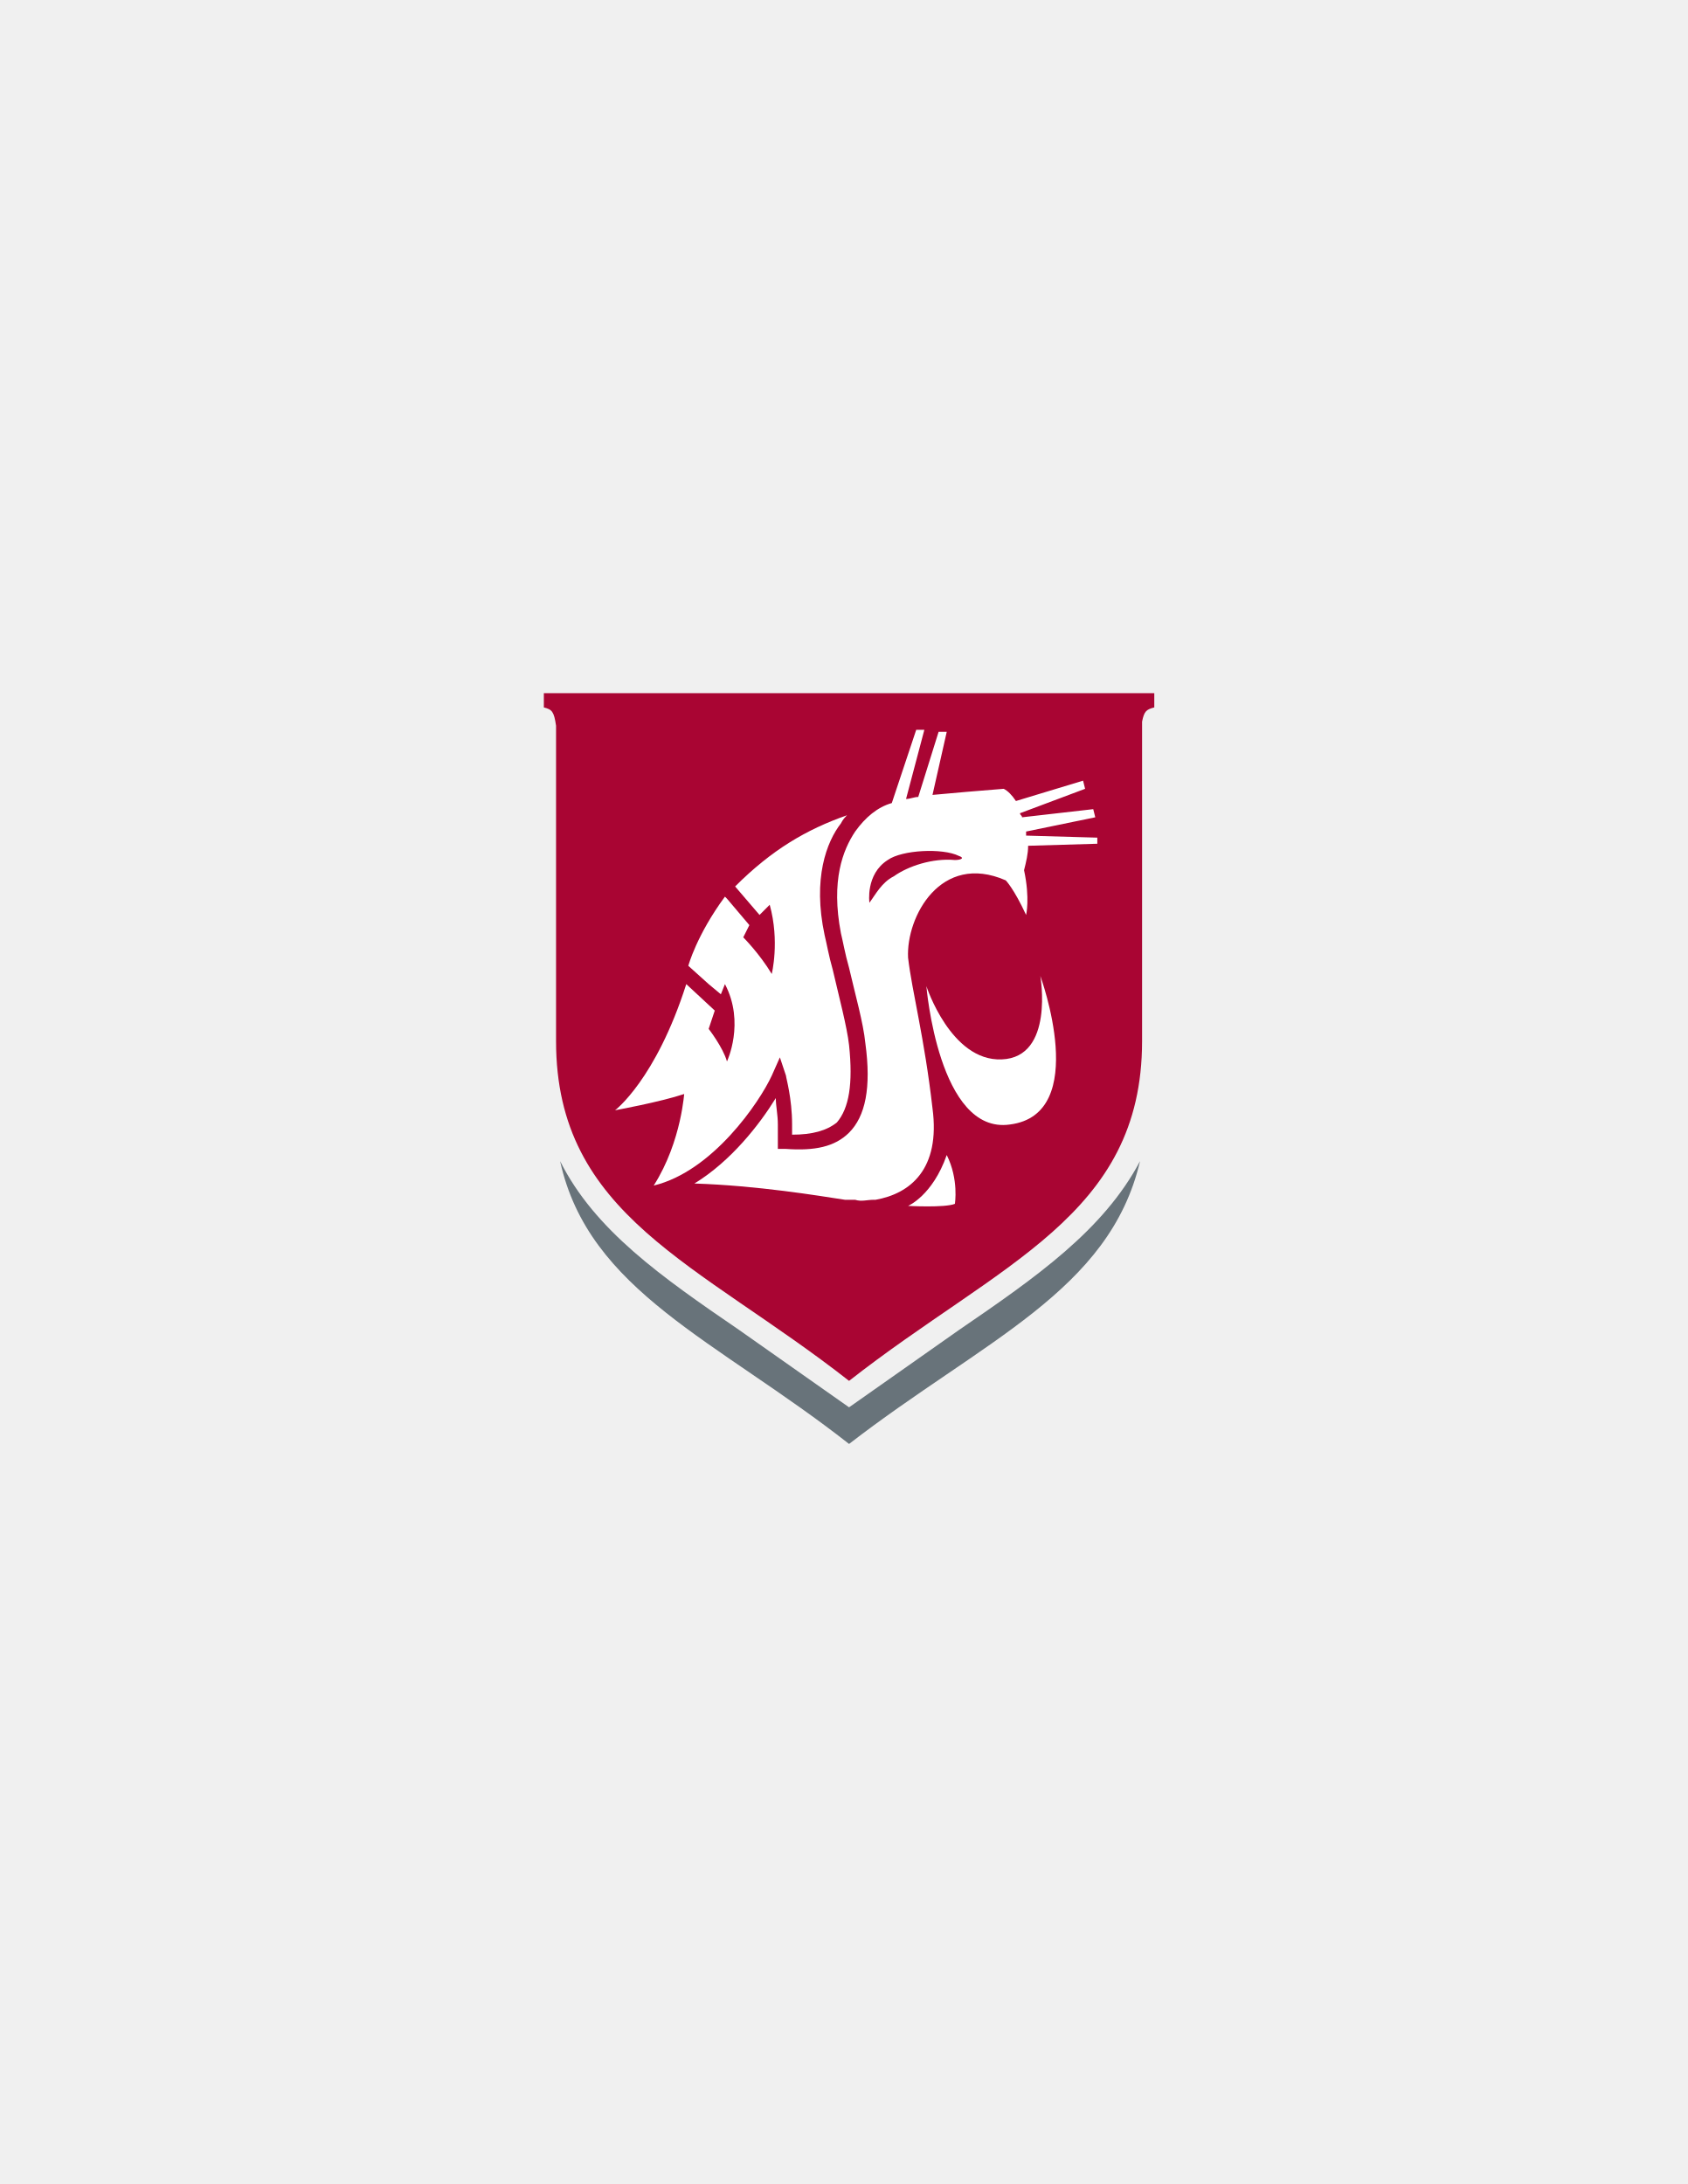
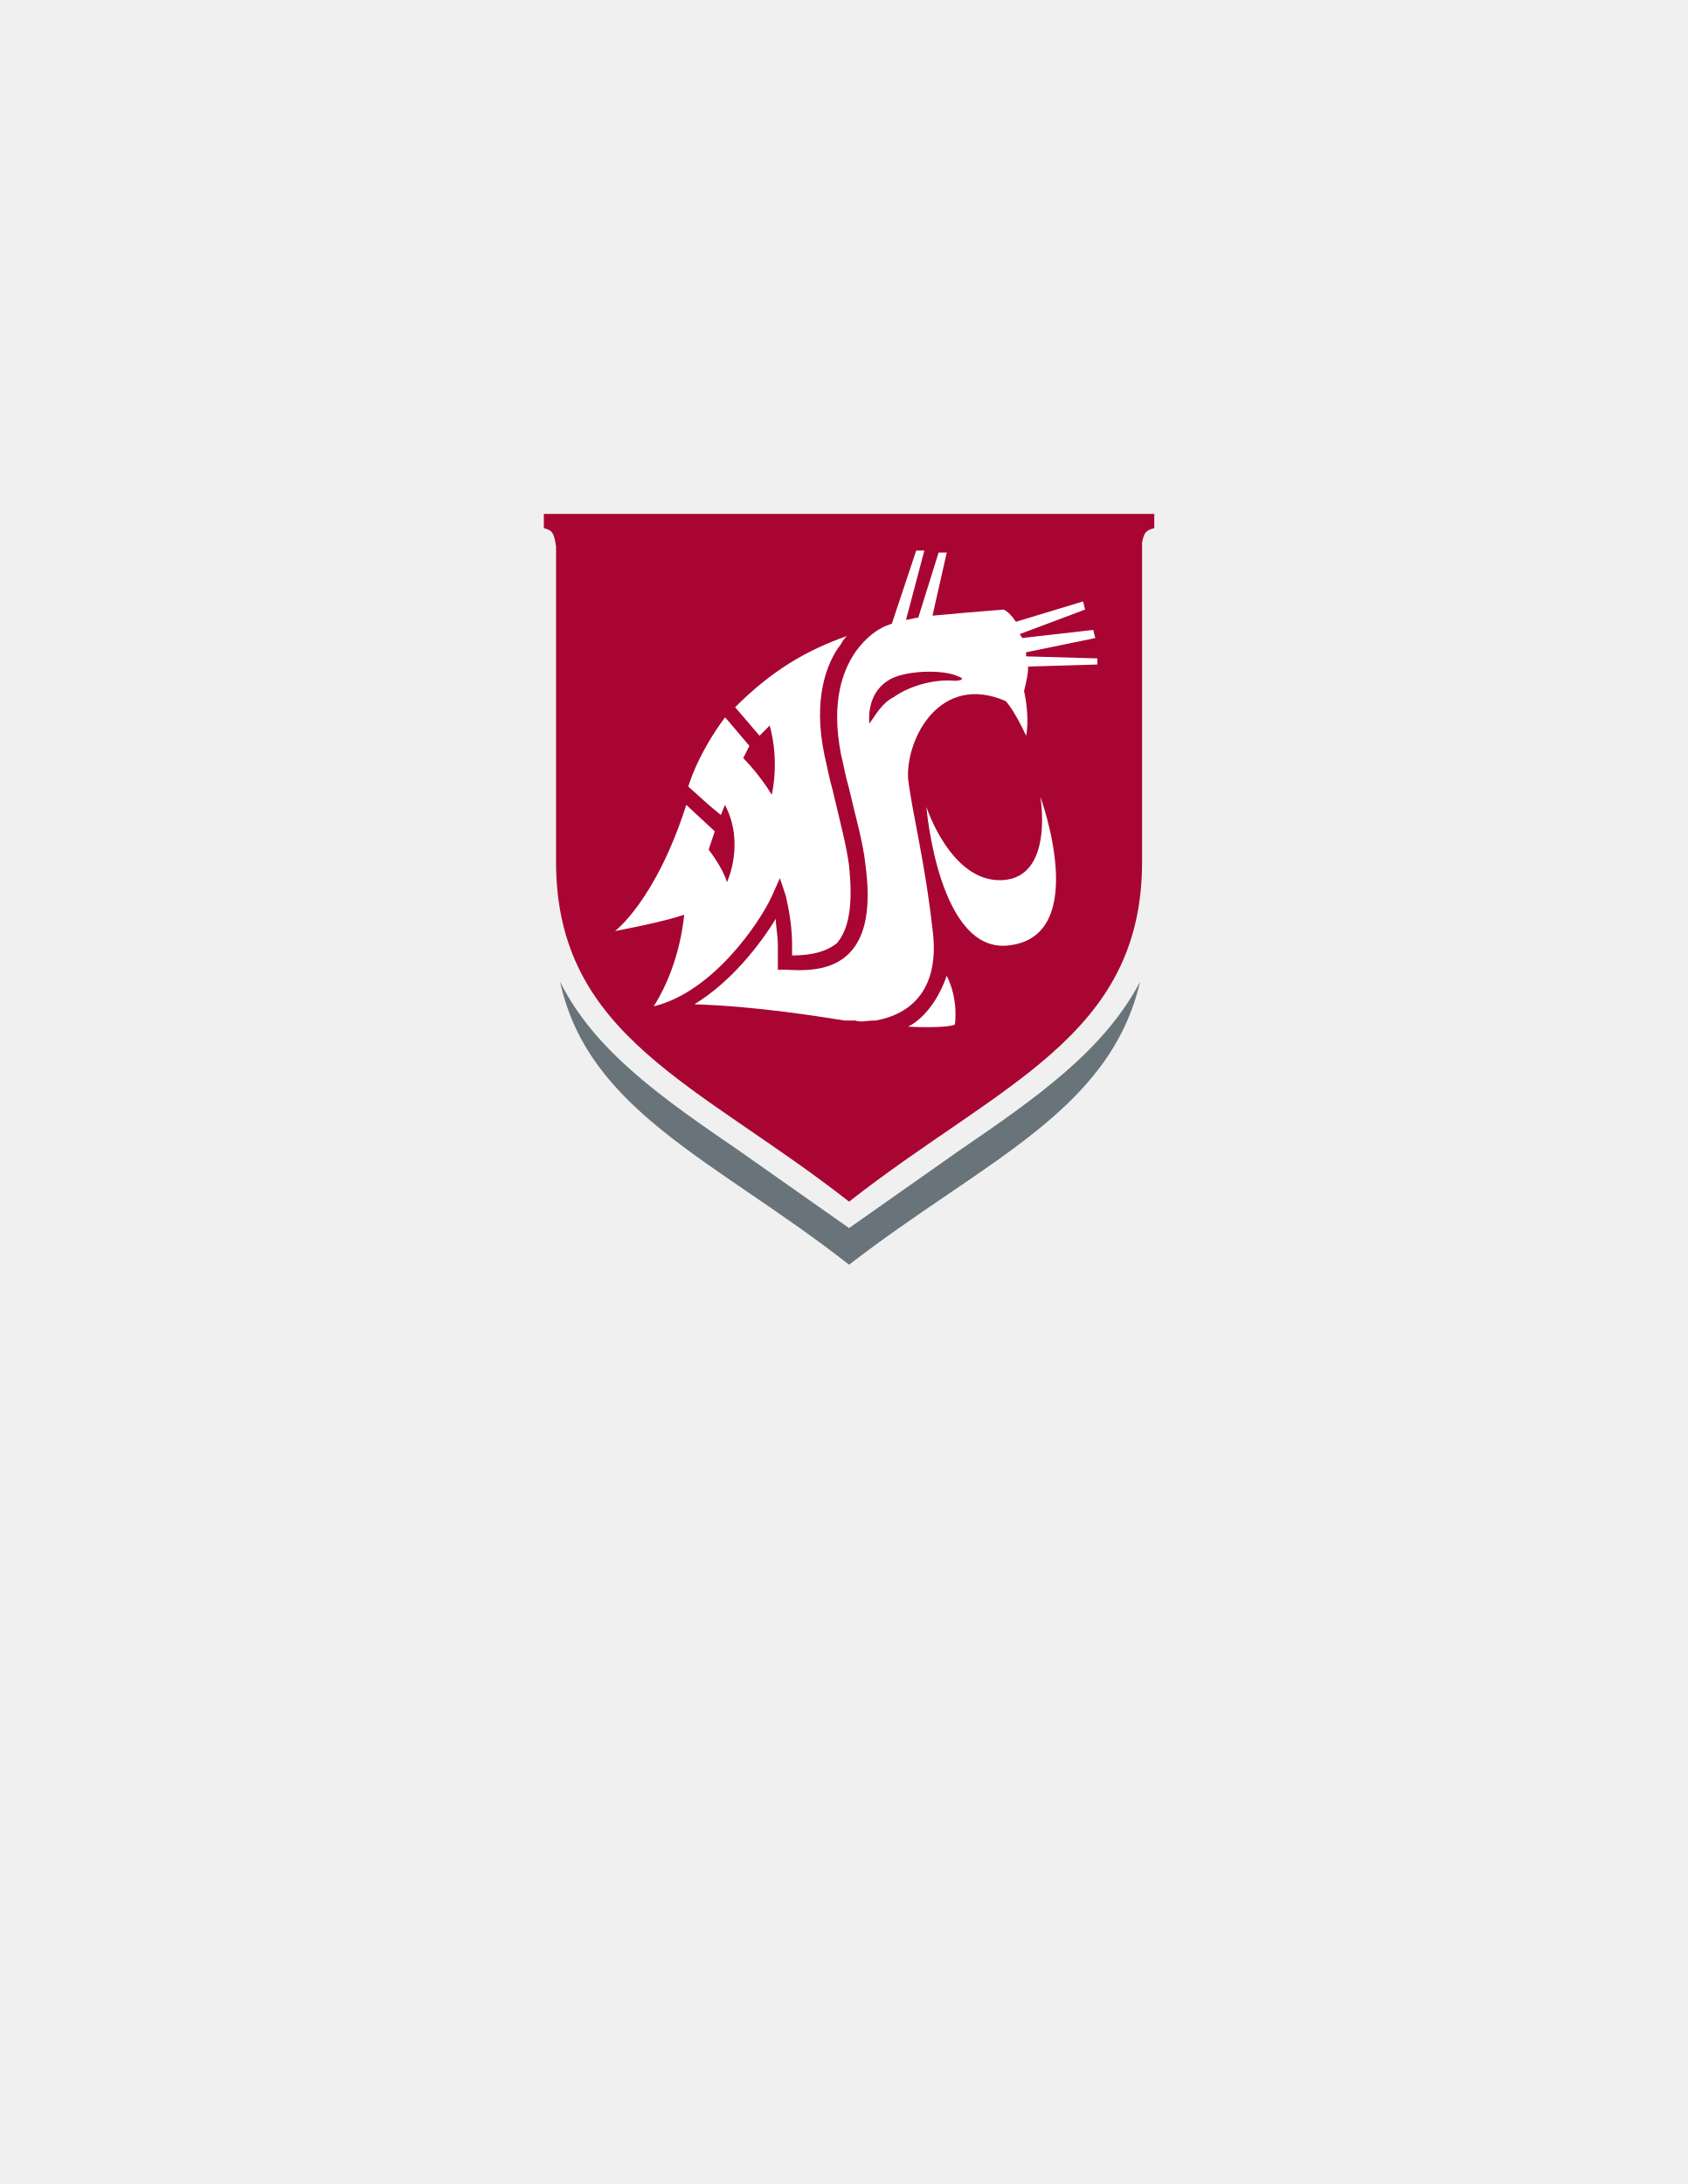
<svg xmlns="http://www.w3.org/2000/svg" version="1.1" id="Layer_1" x="0px" y="0px" width="612px" height="792px" viewBox="0 0 612 792" enable-background="new 0 0 612 792" xml:space="preserve">
  <g>
-     <path fill="#68737A" d="M347.707,482.309l-39.842,28.036l-39.842-28.036c-28.037-19.184-52.384-36.152-64.927-61.238   c10.329,47.22,56.811,64.927,104.769,102.556c48.695-37.629,94.439-55.336,105.507-102.556   C400.092,446.156,375.744,463.125,347.707,482.309z" />
-     <path fill="#A90533" d="M197.194,251.374v5.165c2.952,0.738,3.689,1.476,4.427,6.641v114.36   c0,63.452,51.646,80.421,106.244,123.214c54.598-42.793,106.244-59.763,106.244-123.214V261.703   c0.738-3.688,1.476-4.427,4.427-5.165v-5.165H197.194z" />
+     <path fill="#68737A" d="M347.707,417.309l-39.842,28.036l-39.842-28.036c-28.037-19.184-52.384-36.152-64.927-61.238   c10.329,47.22,56.811,64.927,104.769,102.556c48.695-37.629,94.439-55.336,105.507-102.556   C400.092,381.156,375.744,398.125,347.707,417.309z" />
+     <path fill="#A90533" d="M197.194,186.374v5.165c2.952,0.738,3.689,1.476,4.427,6.641v114.36   c0,63.452,51.646,80.421,106.244,123.214c54.598-42.793,106.244-59.763,106.244-123.214V196.703   c0.738-3.688,1.476-4.427,4.427-5.165v-5.165H197.194z" />
    <g>
      <g>
        <g>
-           <path fill="#FFFFFF" d="M329.262,437.302c0,0,8.854-3.689,14.019-18.445c4.427,8.854,2.951,17.707,2.951,17.707      C342.543,438.04,329.262,437.302,329.262,437.302z" />
-           <path fill="#FFFFFF" d="M377.219,353.93c0,0,5.165,29.512-14.018,30.25c-18.445,0.738-27.299-26.561-27.299-26.561      s4.427,53.86,30.25,50.171C395.664,404.101,377.219,353.93,377.219,353.93z" />
+           <path fill="#FFFFFF" d="M329.262,372.302c0,0,8.854-3.689,14.019-18.445c4.427,8.854,2.951,17.707,2.951,17.707      C342.543,373.04,329.262,372.302,329.262,372.302z" />
+           <path fill="#FFFFFF" d="M377.219,288.93c0,0,5.165,29.512-14.018,30.25c-18.445,0.738-27.299-26.561-27.299-26.561      s4.427,53.86,30.25,50.171C395.664,339.101,377.219,288.93,377.219,288.93z" />
        </g>
      </g>
-       <path fill="#FFFFFF" d="M237.036,429.924L237.036,429.924c21.396-5.165,38.366-30.25,42.793-39.842l2.951-6.64l2.213,6.64    c0,0.737,2.213,8.116,2.213,17.708c0,0.737,0,2.213,0,3.688c7.378,0,12.543-1.476,16.232-4.427    c4.427-5.164,5.902-14.019,4.427-28.037c-0.738-6.641-3.689-17.708-5.902-27.299c-1.476-5.165-2.213-9.592-2.951-12.543    c-4.427-20.659,0.738-33.939,5.902-40.58c0.738-1.476,1.476-2.213,2.213-2.951c-14.756,5.165-27.298,12.543-40.579,25.823    l8.854,10.33l3.689-3.689c3.689,13.281,0.738,25.086,0.738,25.086c-4.427-7.378-10.329-13.281-10.329-13.281l2.213-4.427    l-8.115-9.592l-0.738-0.738c-10.329,14.019-13.281,25.085-13.281,25.085l7.378,6.641l4.427,3.689l1.476-3.689    c7.378,14.018,0.738,28.037,0.738,28.037c-1.476-5.165-6.641-11.806-6.641-11.806l2.213-6.639l-10.33-9.592    c-11.067,34.677-25.823,45.744-25.823,45.744s16.231-2.951,25.085-5.902C248.103,395.246,247.365,413.692,237.036,429.924z" />
-       <path fill="#FFFFFF" d="M397.878,305.972l-25.086,0.738c0,2.952-0.737,5.903-1.476,8.854c2.214,10.329,0.738,16.232,0.738,16.232    c-4.427-9.592-7.378-12.543-7.378-12.543c-23.61-10.329-36.153,13.281-35.415,28.037c1.476,12.543,5.902,28.774,8.854,54.599    c2.951,22.134-8.115,30.987-20.658,33.2h-0.738l0,0c-2.214,0-4.427,0.738-6.64,0l0,0h-0.738c-0.738,0-2.214,0-2.951,0    c-9.591-1.476-31.726-5.164-54.598-5.902c13.28-8.115,23.61-21.396,29.512-30.987c0,2.951,0.738,5.902,0.738,9.592    c0,1.475,0,3.688,0,5.902v2.95h2.952c10.329,0.738,17.707-0.737,22.872-5.902c5.902-5.902,8.116-16.231,5.902-32.463    c-0.738-7.378-3.688-17.708-5.902-27.299c-1.476-5.165-2.213-9.592-2.951-12.543c-3.689-19.183,0.738-30.25,5.165-36.89    c3.688-5.165,8.115-8.854,13.28-10.33l0,0l8.854-26.562h2.951l-6.641,25.086c1.477,0,2.952-0.738,4.427-0.738l7.379-23.61h2.951    l-5.165,22.872c8.116-0.738,16.231-1.476,25.824-2.213c1.475,0.737,2.95,2.213,4.427,4.427l24.347-7.378l0.738,2.951    l-23.609,8.854c0,0.738,0.737,0.738,0.737,1.476l25.823-2.951l0.737,2.951l-25.085,5.165c0,0.738,0,0.738,0,1.475l25.823,0.738    V305.972z M324.098,317.777c5.164-3.689,14.018-6.64,22.134-5.902c2.213,0,3.689-0.738,1.476-1.476    c-5.902-2.951-20.659-2.213-25.823,1.476c-8.116,5.165-6.641,15.494-6.641,15.494C317.457,324.417,319.671,319.99,324.098,317.777    z" />
+       <path fill="#FFFFFF" d="M237.036,364.924L237.036,364.924c21.396-5.165,38.366-30.25,42.793-39.842l2.951-6.64l2.213,6.64    c0,0.737,2.213,8.116,2.213,17.708c0,0.737,0,2.213,0,3.688c7.378,0,12.543-1.476,16.232-4.427    c4.427-5.164,5.902-14.019,4.427-28.037c-0.738-6.641-3.689-17.708-5.902-27.299c-1.476-5.165-2.213-9.592-2.951-12.543    c-4.427-20.659,0.738-33.939,5.902-40.58c0.738-1.476,1.476-2.213,2.213-2.951c-14.756,5.165-27.298,12.543-40.579,25.823    l8.854,10.33l3.689-3.689c3.689,13.281,0.738,25.086,0.738,25.086c-4.427-7.378-10.329-13.281-10.329-13.281l2.213-4.427    l-8.115-9.592l-0.738-0.738c-10.329,14.019-13.281,25.085-13.281,25.085l7.378,6.641l4.427,3.689l1.476-3.689    c7.378,14.018,0.738,28.037,0.738,28.037c-1.476-5.165-6.641-11.806-6.641-11.806l2.213-6.639l-10.33-9.592    c-11.067,34.677-25.823,45.744-25.823,45.744s16.231-2.951,25.085-5.902C248.103,330.246,247.365,348.692,237.036,364.924z" />
+       <path fill="#FFFFFF" d="M397.878,240.972l-25.086,0.738c0,2.952-0.737,5.903-1.476,8.854c2.214,10.329,0.738,16.232,0.738,16.232    c-4.427-9.592-7.378-12.543-7.378-12.543c-23.61-10.329-36.153,13.281-35.415,28.037c1.476,12.543,5.902,28.774,8.854,54.599    c2.951,22.134-8.115,30.987-20.658,33.2h-0.738l0,0c-2.214,0-4.427,0.738-6.64,0l0,0h-0.738c-0.738,0-2.214,0-2.951,0    c-9.591-1.476-31.726-5.164-54.598-5.902c13.28-8.115,23.61-21.396,29.512-30.987c0,2.951,0.738,5.902,0.738,9.592    c0,1.475,0,3.688,0,5.902v2.95h2.952c10.329,0.738,17.707-0.737,22.872-5.902c5.902-5.902,8.116-16.231,5.902-32.463    c-0.738-7.378-3.688-17.708-5.902-27.299c-1.476-5.165-2.213-9.592-2.951-12.543c-3.689-19.183,0.738-30.25,5.165-36.89    c3.688-5.165,8.115-8.854,13.28-10.33l0,0l8.854-26.562h2.951l-6.641,25.086c1.477,0,2.952-0.738,4.427-0.738l7.379-23.61h2.951    l-5.165,22.872c8.116-0.738,16.231-1.476,25.824-2.213c1.475,0.737,2.95,2.213,4.427,4.427l24.347-7.378l0.738,2.951    l-23.609,8.854c0,0.738,0.737,0.738,0.737,1.476l25.823-2.951l0.737,2.951l-25.085,5.165c0,0.738,0,0.738,0,1.475l25.823,0.738    V240.972z M324.098,252.777c5.164-3.689,14.018-6.64,22.134-5.902c2.213,0,3.689-0.738,1.476-1.476    c-5.902-2.951-20.659-2.213-25.823,1.476c-8.116,5.165-6.641,15.494-6.641,15.494C317.457,259.417,319.671,254.99,324.098,252.777    z" />
    </g>
  </g>
</svg>
